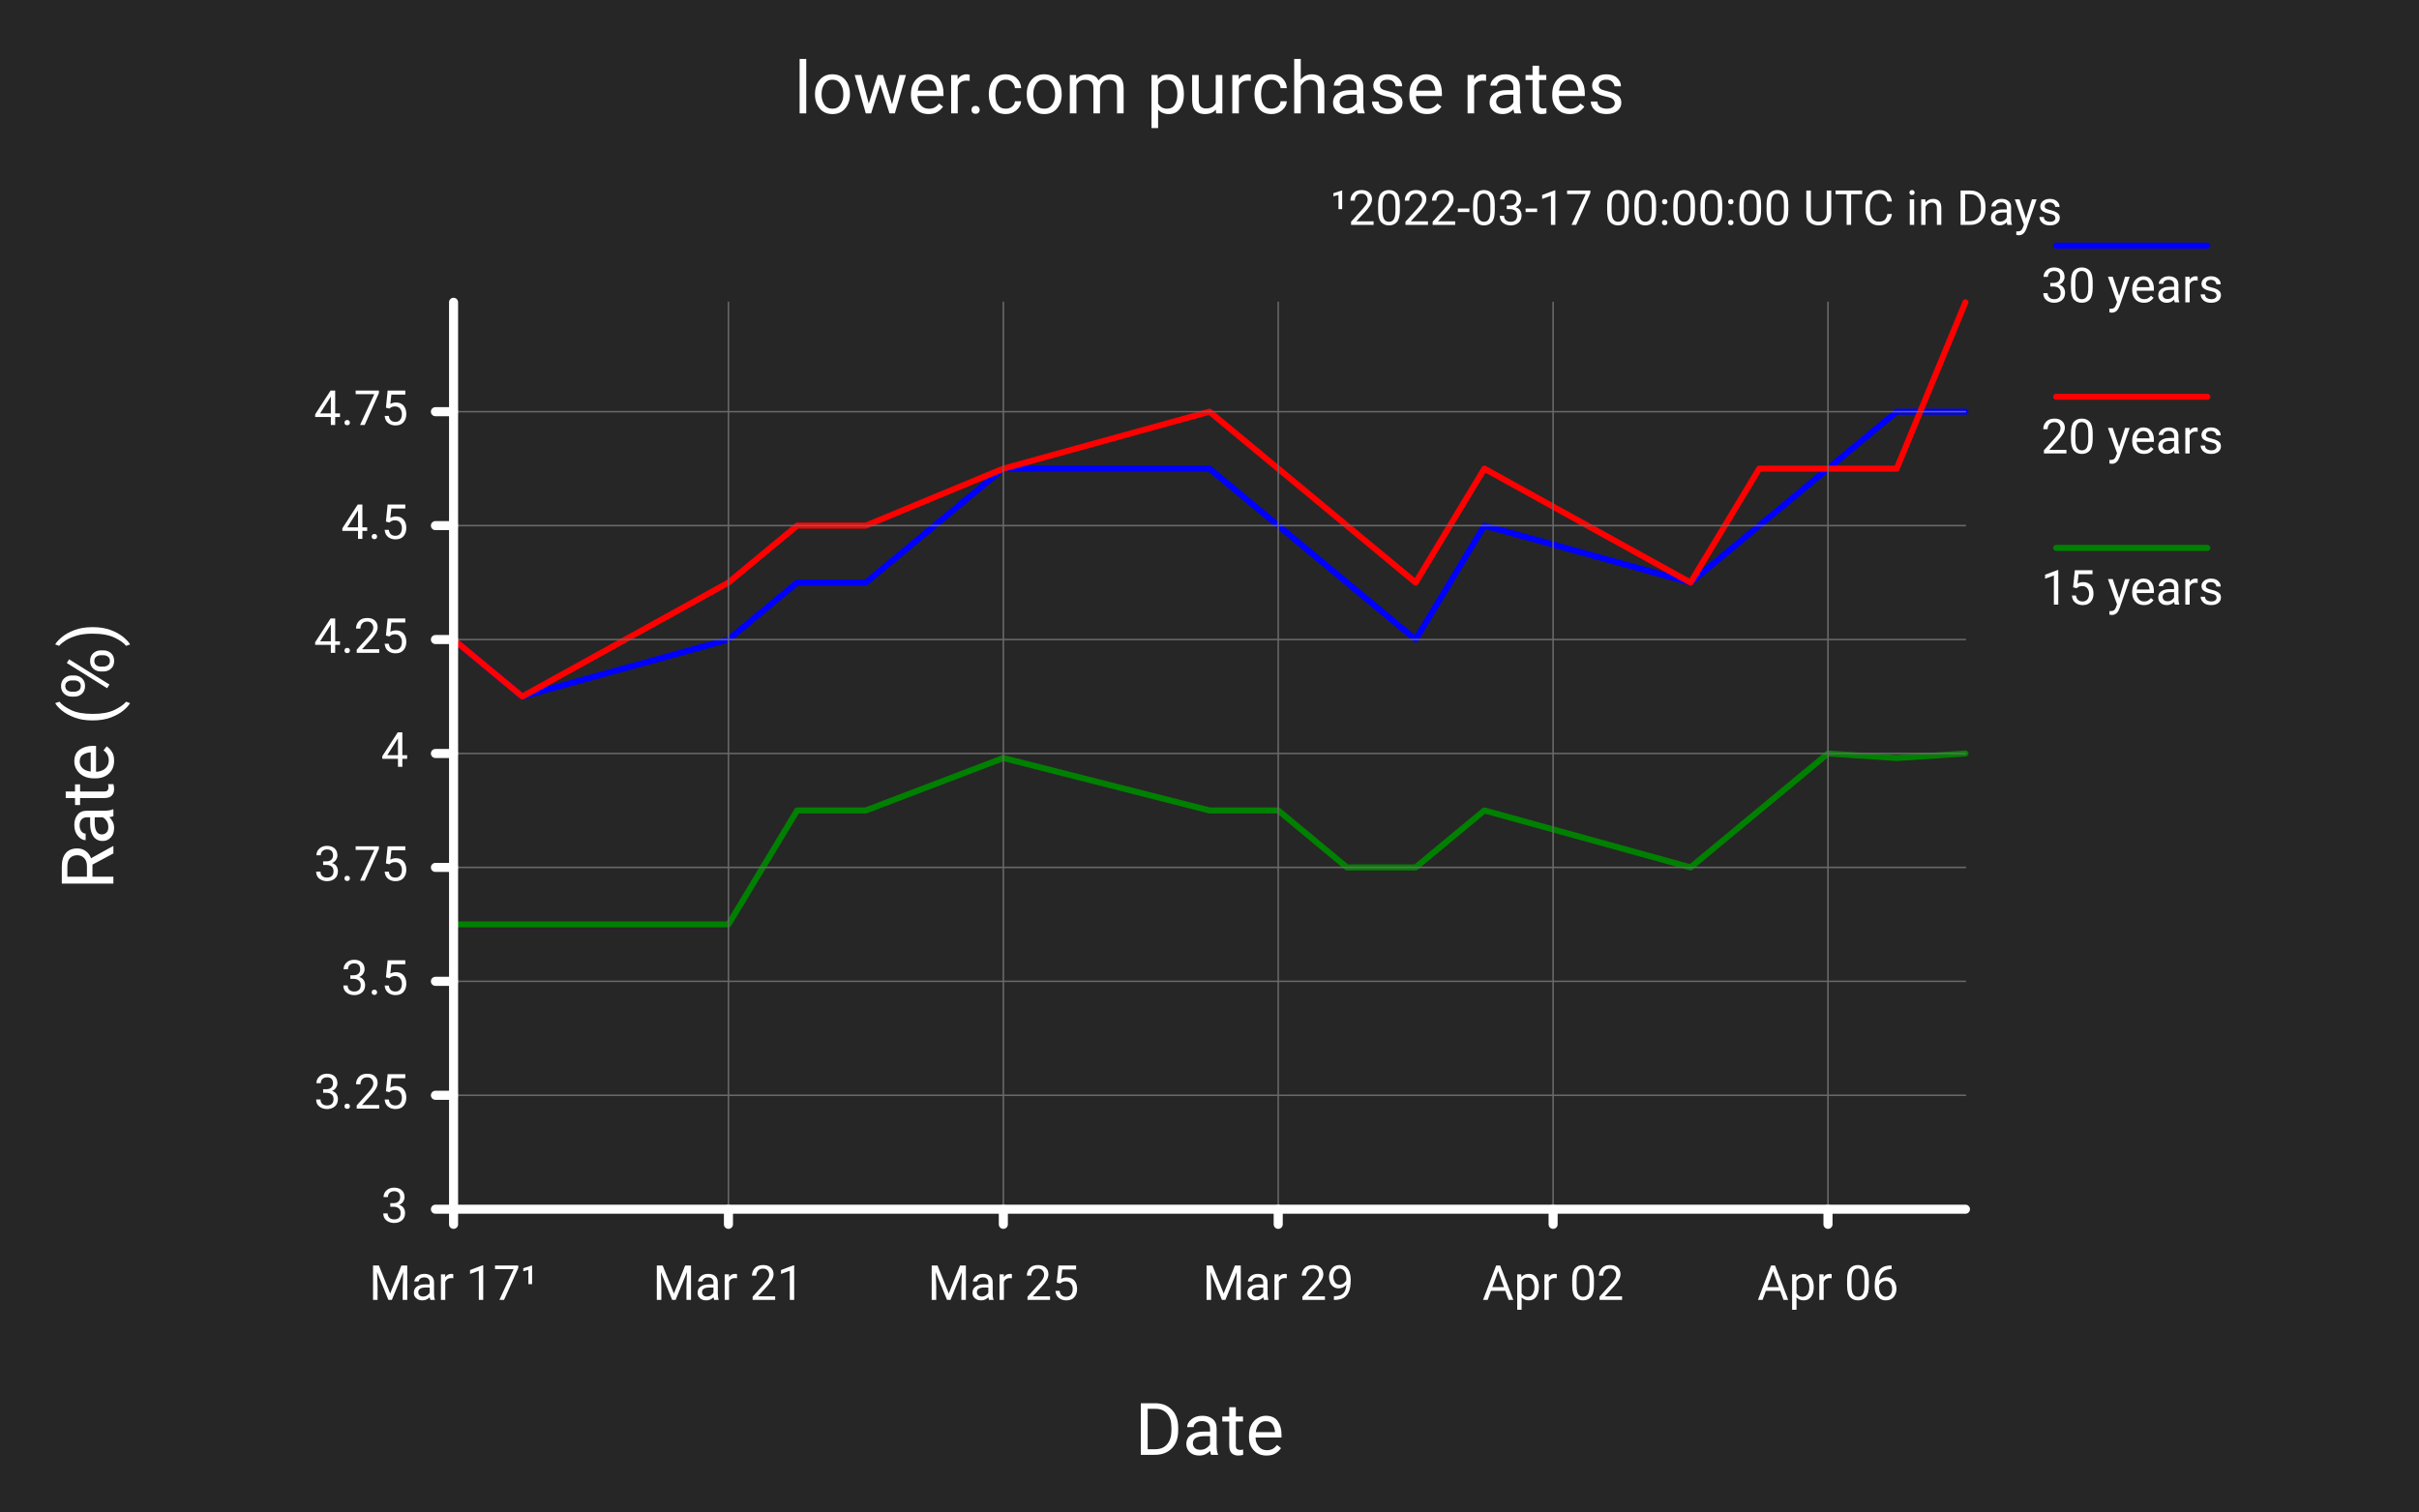
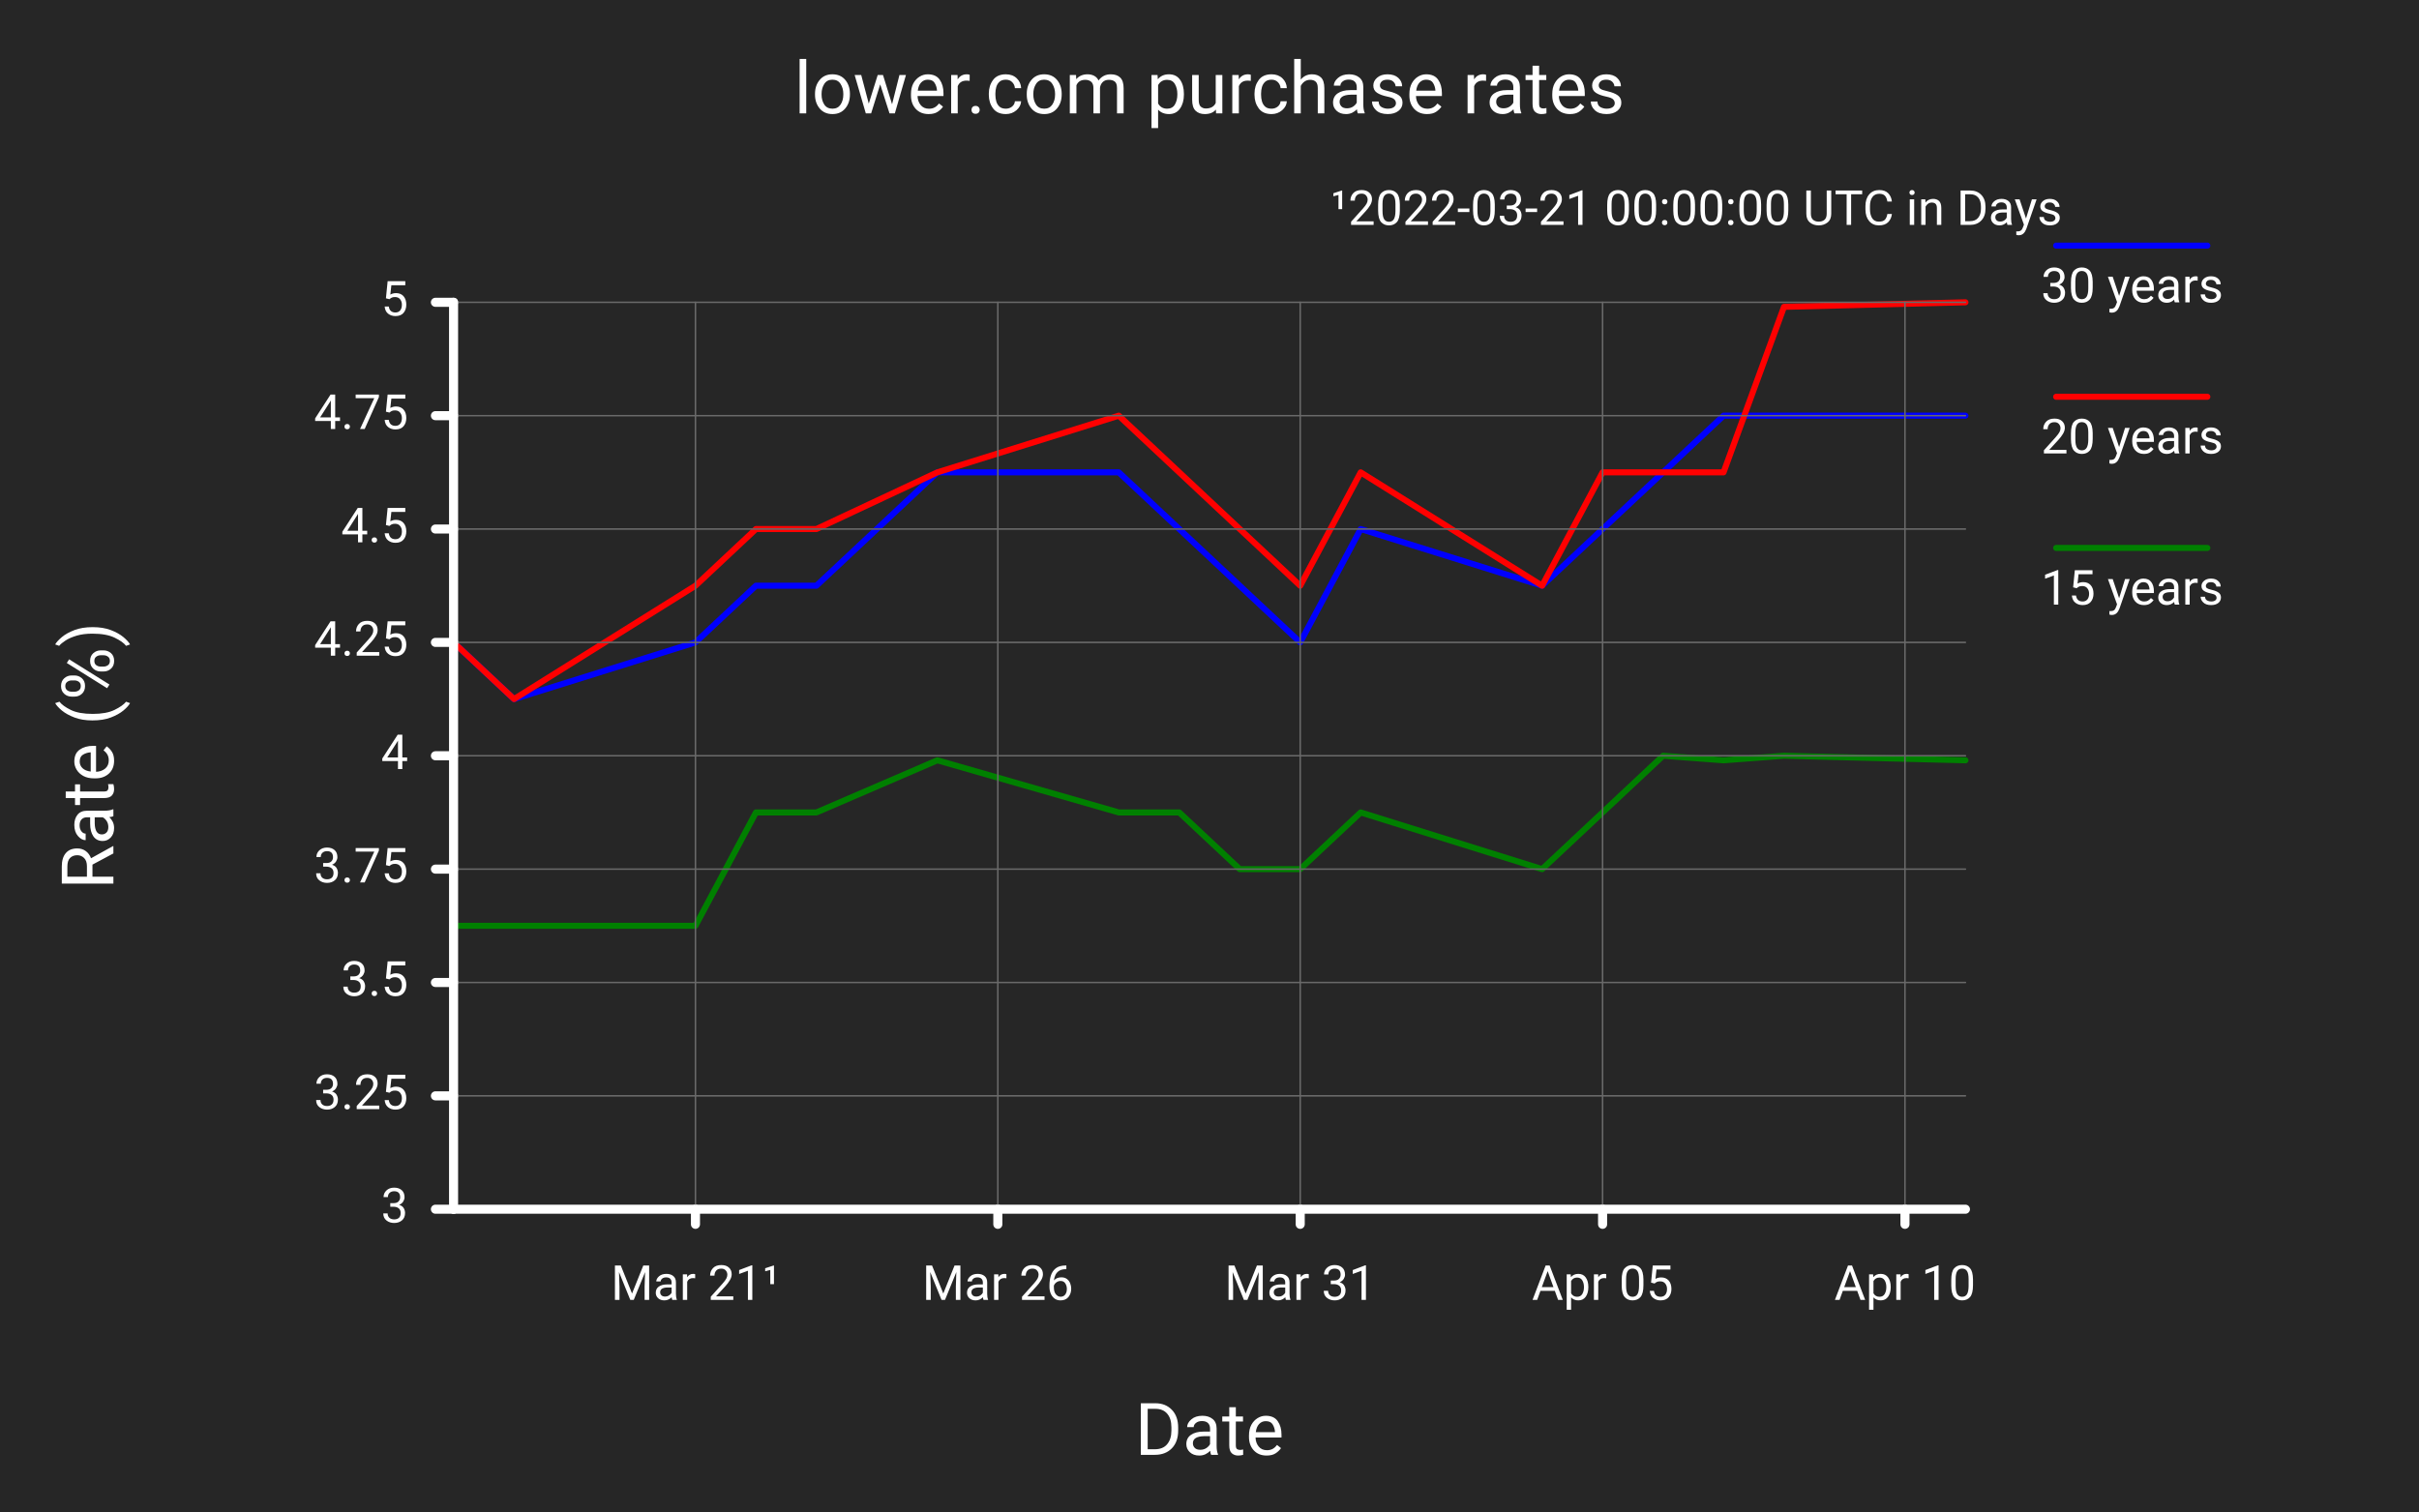
<svg xmlns="http://www.w3.org/2000/svg" class="poloto" width="800" height="500" viewBox="0 0 800 500">
  <style>.poloto{stroke-linecap:round;stroke-linejoin:round;font-family:Roboto,sans-serif;font-size:16px;}.poloto_background{fill:#262626;}.poloto_scatter{stroke-width:7}.poloto_tick_line{stroke:dimgray;stroke-width:0.5}.poloto_line{stroke-width:2}.poloto_text{fill: white;}.poloto_axis_lines{stroke: white;stroke-width:3;fill:none;stroke-dasharray:none}.poloto_title{font-size:24px;dominant-baseline:start;text-anchor:middle;}.poloto_xname{font-size:24px;dominant-baseline:start;text-anchor:middle;}.poloto_yname{font-size:24px;dominant-baseline:start;text-anchor:middle;}.poloto0stroke{stroke:blue;}.poloto1stroke{stroke:red;}.poloto2stroke{stroke:green;}.poloto3stroke{stroke:gold;}.poloto4stroke{stroke:aqua;}.poloto5stroke{stroke:lime;}.poloto6stroke{stroke:orange;}.poloto7stroke{stroke:chocolate;}.poloto0fill{fill:blue;}.poloto1fill{fill:red;}.poloto2fill{fill:green;}.poloto3fill{fill:gold;}.poloto4fill{fill:aqua;}.poloto5fill{fill:lime;}.poloto6fill{fill:orange;}.poloto7fill{fill:chocolate;}</style>
  <circle r="1e5" class="poloto_background" />
  <text class="poloto_text poloto_legend_text" x="675" y="100">30 years</text>
  <line class="poloto_line poloto_legend_icon poloto0stroke poloto0legend" stroke="black" x1="680" x2="730" y1="81.25" y2="81.25" />
-   <path class="poloto_line poloto0stroke" fill="none" stroke="black" d=" M 150.00 211.56 L 172.73 230.40 L 240.91 211.56 L 263.64 192.71 L 286.36 192.71 L 286.36 192.71 L 331.82 155.03 L 400.00 155.03 L 422.73 173.87 L 445.45 192.71 L 468.18 211.56 L 490.91 173.87 L 559.09 192.71 L 581.82 173.87 L 604.55 155.03 L 627.27 136.18 L 650.00 136.18" />
+   <path class="poloto_line poloto0stroke" fill="none" stroke="black" d=" M 150.00 212.50 L 170.00 231.25 L 230.00 212.50 L 250.00 193.75 L 270.00 193.75 L 270.00 193.75 L 310.00 156.25 L 370.00 156.25 L 390.00 175.00 L 410.00 193.75 L 430.00 212.50 L 450.00 175.00 L 510.00 193.75 L 530.00 175.00 L 550.00 156.25 L 570.00 137.50 L 590.00 137.50 L 650.00 137.50" />
  <text class="poloto_text poloto_legend_text" x="675" y="150">20 years</text>
  <line class="poloto_line poloto_legend_icon poloto1stroke poloto1legend" stroke="black" x1="680" x2="730" y1="131.25" y2="131.25" />
-   <path class="poloto_line poloto1stroke" fill="none" stroke="black" d=" M 150.00 211.56 L 172.73 230.40 L 240.91 192.71 L 263.64 173.87 L 286.36 173.87 L 286.36 173.87 L 331.82 155.03 L 400.00 136.18 L 422.73 155.03 L 445.45 173.87 L 468.18 192.71 L 490.91 155.03 L 559.09 192.71 L 581.82 155.03 L 604.55 155.03 L 627.27 155.03 L 650.00 100.00" />
+   <path class="poloto_line poloto1stroke" fill="none" stroke="black" d=" M 150.00 212.50 L 170.00 231.25 L 230.00 193.75 L 250.00 175.00 L 270.00 175.00 L 270.00 175.00 L 310.00 156.25 L 370.00 137.50 L 390.00 156.25 L 410.00 175.00 L 430.00 193.75 L 450.00 156.25 L 510.00 193.75 L 530.00 156.25 L 550.00 156.25 L 570.00 156.25 L 590.00 101.50 L 650.00 100.00" />
  <text class="poloto_text poloto_legend_text" x="675" y="200">15 years</text>
  <line class="poloto_line poloto_legend_icon poloto2stroke poloto2legend" stroke="black" x1="680" x2="730" y1="181.25" y2="181.25" />
-   <path class="poloto_line poloto2stroke" fill="none" stroke="black" d=" M 150.00 305.78 L 172.73 305.78 L 240.91 305.78 L 263.64 268.09 L 286.36 268.09 L 286.36 268.09 L 331.82 250.75 L 400.00 268.09 L 422.73 268.09 L 445.45 286.93 L 468.18 286.93 L 490.91 268.09 L 559.09 286.93 L 581.82 268.09 L 604.55 249.25 L 627.27 250.75 L 650.00 249.25" />
+   <path class="poloto_line poloto2stroke" fill="none" stroke="black" d=" M 150.00 306.25 L 170.00 306.25 L 230.00 306.25 L 250.00 268.75 L 270.00 268.75 L 270.00 268.75 L 310.00 251.50 L 370.00 268.75 L 390.00 268.75 L 410.00 287.50 L 430.00 287.50 L 450.00 268.75 L 510.00 287.50 L 530.00 268.75 L 550.00 250.00 L 570.00 251.50 L 590.00 250.00 L 650.00 251.50" />
  <text class="poloto_labels poloto_text poloto_title" x="400" y="37.5">lower.com purchase rates</text>
  <text class="poloto_labels poloto_text poloto_xname" x="400" y="481.25">Date</text>
  <text class="poloto_labels poloto_text poloto_yname" transform="rotate(-90,37.5,250)" x="37.5" y="250">Rate (%)</text>
  <text class="poloto_tick_labels poloto_text" dominant-baseline="middle" text-anchor="start" x="150" y="70" />
  <line class="poloto_axis_lines" stroke="black" x1="150" x2="144" y1="400" y2="400" />
  <line class="poloto_tick_line" stroke="black" x1="150" x2="650" y1="400" y2="400" />
  <text class="poloto_tick_labels poloto_text" dominant-baseline="middle" text-anchor="end" x="135" y="400">3</text>
-   <line class="poloto_axis_lines" stroke="black" x1="150" x2="144" y1="362.312" y2="362.312" />
-   <line class="poloto_tick_line" stroke="black" x1="150" x2="650" y1="362.312" y2="362.312" />
-   <text class="poloto_tick_labels poloto_text" dominant-baseline="middle" text-anchor="end" x="135" y="362.312">3.25</text>
-   <line class="poloto_axis_lines" stroke="black" x1="150" x2="144" y1="324.623" y2="324.623" />
-   <line class="poloto_tick_line" stroke="black" x1="150" x2="650" y1="324.623" y2="324.623" />
-   <text class="poloto_tick_labels poloto_text" dominant-baseline="middle" text-anchor="end" x="135" y="324.623">3.5</text>
-   <line class="poloto_axis_lines" stroke="black" x1="150" x2="144" y1="286.935" y2="286.935" />
-   <line class="poloto_tick_line" stroke="black" x1="150" x2="650" y1="286.935" y2="286.935" />
-   <text class="poloto_tick_labels poloto_text" dominant-baseline="middle" text-anchor="end" x="135" y="286.935">3.75</text>
-   <line class="poloto_axis_lines" stroke="black" x1="150" x2="144" y1="249.246" y2="249.246" />
-   <line class="poloto_tick_line" stroke="black" x1="150" x2="650" y1="249.246" y2="249.246" />
-   <text class="poloto_tick_labels poloto_text" dominant-baseline="middle" text-anchor="end" x="135" y="249.246">4</text>
-   <line class="poloto_axis_lines" stroke="black" x1="150" x2="144" y1="211.558" y2="211.558" />
-   <line class="poloto_tick_line" stroke="black" x1="150" x2="650" y1="211.558" y2="211.558" />
-   <text class="poloto_tick_labels poloto_text" dominant-baseline="middle" text-anchor="end" x="135" y="211.558">4.25</text>
-   <line class="poloto_axis_lines" stroke="black" x1="150" x2="144" y1="173.869" y2="173.869" />
-   <line class="poloto_tick_line" stroke="black" x1="150" x2="650" y1="173.869" y2="173.869" />
-   <text class="poloto_tick_labels poloto_text" dominant-baseline="middle" text-anchor="end" x="135" y="173.869">4.5</text>
-   <line class="poloto_axis_lines" stroke="black" x1="150" x2="144" y1="136.181" y2="136.181" />
-   <line class="poloto_tick_line" stroke="black" x1="150" x2="650" y1="136.181" y2="136.181" />
-   <text class="poloto_tick_labels poloto_text" dominant-baseline="middle" text-anchor="end" x="135" y="136.181">4.75</text>
-   <text class="poloto_tick_labels poloto_text" dominant-baseline="middle" text-anchor="start" x="440" y="70">¹2022-03-17 00:00:00 UTC in Days</text>
-   <line class="poloto_axis_lines" stroke="black" x1="150" x2="150" y1="400" y2="405" />
-   <line class="poloto_tick_line" stroke="black" x1="150" x2="150" y1="400" y2="100" />
-   <text class="poloto_tick_labels poloto_text" dominant-baseline="start" text-anchor="middle" x="150" y="430">Mar 17¹</text>
-   <line class="poloto_axis_lines" stroke="black" x1="240.909" x2="240.909" y1="400" y2="405" />
-   <line class="poloto_tick_line" stroke="black" x1="240.909" x2="240.909" y1="400" y2="100" />
-   <text class="poloto_tick_labels poloto_text" dominant-baseline="start" text-anchor="middle" x="240.909" y="430">Mar 21</text>
-   <line class="poloto_axis_lines" stroke="black" x1="331.818" x2="331.818" y1="400" y2="405" />
-   <line class="poloto_tick_line" stroke="black" x1="331.818" x2="331.818" y1="400" y2="100" />
-   <text class="poloto_tick_labels poloto_text" dominant-baseline="start" text-anchor="middle" x="331.818" y="430">Mar 25</text>
-   <line class="poloto_axis_lines" stroke="black" x1="422.727" x2="422.727" y1="400" y2="405" />
-   <line class="poloto_tick_line" stroke="black" x1="422.727" x2="422.727" y1="400" y2="100" />
-   <text class="poloto_tick_labels poloto_text" dominant-baseline="start" text-anchor="middle" x="422.727" y="430">Mar 29</text>
-   <line class="poloto_axis_lines" stroke="black" x1="513.636" x2="513.636" y1="400" y2="405" />
-   <line class="poloto_tick_line" stroke="black" x1="513.636" x2="513.636" y1="400" y2="100" />
-   <text class="poloto_tick_labels poloto_text" dominant-baseline="start" text-anchor="middle" x="513.636" y="430">Apr 02</text>
-   <line class="poloto_axis_lines" stroke="black" x1="604.545" x2="604.545" y1="400" y2="405" />
-   <line class="poloto_tick_line" stroke="black" x1="604.545" x2="604.545" y1="400" y2="100" />
-   <text class="poloto_tick_labels poloto_text" dominant-baseline="start" text-anchor="middle" x="604.545" y="430">Apr 06</text>
+   <line class="poloto_axis_lines" stroke="black" x1="150" x2="144" y1="362.5" y2="362.5" />
+   <line class="poloto_tick_line" stroke="black" x1="150" x2="650" y1="362.5" y2="362.5" />
+   <text class="poloto_tick_labels poloto_text" dominant-baseline="middle" text-anchor="end" x="135" y="362.5">3.25</text>
+   <line class="poloto_axis_lines" stroke="black" x1="150" x2="144" y1="325" y2="325" />
+   <line class="poloto_tick_line" stroke="black" x1="150" x2="650" y1="325" y2="325" />
+   <text class="poloto_tick_labels poloto_text" dominant-baseline="middle" text-anchor="end" x="135" y="325">3.5</text>
+   <line class="poloto_axis_lines" stroke="black" x1="150" x2="144" y1="287.5" y2="287.5" />
+   <line class="poloto_tick_line" stroke="black" x1="150" x2="650" y1="287.5" y2="287.5" />
+   <text class="poloto_tick_labels poloto_text" dominant-baseline="middle" text-anchor="end" x="135" y="287.5">3.75</text>
+   <line class="poloto_axis_lines" stroke="black" x1="150" x2="144" y1="250" y2="250" />
+   <line class="poloto_tick_line" stroke="black" x1="150" x2="650" y1="250" y2="250" />
+   <text class="poloto_tick_labels poloto_text" dominant-baseline="middle" text-anchor="end" x="135" y="250">4</text>
+   <line class="poloto_axis_lines" stroke="black" x1="150" x2="144" y1="212.5" y2="212.5" />
+   <line class="poloto_tick_line" stroke="black" x1="150" x2="650" y1="212.5" y2="212.5" />
+   <text class="poloto_tick_labels poloto_text" dominant-baseline="middle" text-anchor="end" x="135" y="212.5">4.25</text>
+   <line class="poloto_axis_lines" stroke="black" x1="150" x2="144" y1="175" y2="175" />
+   <line class="poloto_tick_line" stroke="black" x1="150" x2="650" y1="175" y2="175" />
+   <text class="poloto_tick_labels poloto_text" dominant-baseline="middle" text-anchor="end" x="135" y="175">4.5</text>
+   <line class="poloto_axis_lines" stroke="black" x1="150" x2="144" y1="137.5" y2="137.5" />
+   <line class="poloto_tick_line" stroke="black" x1="150" x2="650" y1="137.5" y2="137.5" />
+   <text class="poloto_tick_labels poloto_text" dominant-baseline="middle" text-anchor="end" x="135" y="137.5">4.75</text>
+   <line class="poloto_axis_lines" stroke="black" x1="150" x2="144" y1="100" y2="100" />
+   <line class="poloto_tick_line" stroke="black" x1="150" x2="650" y1="100" y2="100" />
+   <text class="poloto_tick_labels poloto_text" dominant-baseline="middle" text-anchor="end" x="135" y="100">5</text>
+   <text class="poloto_tick_labels poloto_text" dominant-baseline="middle" text-anchor="start" x="440" y="70">¹2022-03-21 00:00:00 UTC in Days</text>
+   <line class="poloto_axis_lines" stroke="black" x1="230" x2="230" y1="400" y2="405" />
+   <line class="poloto_tick_line" stroke="black" x1="230" x2="230" y1="400" y2="100" />
+   <text class="poloto_tick_labels poloto_text" dominant-baseline="start" text-anchor="middle" x="230" y="430">Mar 21¹</text>
+   <line class="poloto_axis_lines" stroke="black" x1="330" x2="330" y1="400" y2="405" />
+   <line class="poloto_tick_line" stroke="black" x1="330" x2="330" y1="400" y2="100" />
+   <text class="poloto_tick_labels poloto_text" dominant-baseline="start" text-anchor="middle" x="330" y="430">Mar 26</text>
+   <line class="poloto_axis_lines" stroke="black" x1="430" x2="430" y1="400" y2="405" />
+   <line class="poloto_tick_line" stroke="black" x1="430" x2="430" y1="400" y2="100" />
+   <text class="poloto_tick_labels poloto_text" dominant-baseline="start" text-anchor="middle" x="430" y="430">Mar 31</text>
+   <line class="poloto_axis_lines" stroke="black" x1="530" x2="530" y1="400" y2="405" />
+   <line class="poloto_tick_line" stroke="black" x1="530" x2="530" y1="400" y2="100" />
+   <text class="poloto_tick_labels poloto_text" dominant-baseline="start" text-anchor="middle" x="530" y="430">Apr 05</text>
+   <line class="poloto_axis_lines" stroke="black" x1="630" x2="630" y1="400" y2="405" />
+   <line class="poloto_tick_line" stroke="black" x1="630" x2="630" y1="400" y2="100" />
+   <text class="poloto_tick_labels poloto_text" dominant-baseline="start" text-anchor="middle" x="630" y="430">Apr 10</text>
  <path stroke="black" fill="none" class="poloto_axis_lines" d=" M 150 400 L 650 400" />
  <path stroke="black" fill="none" class="poloto_axis_lines" d=" M 150 400 L 150 100" />
</svg>
